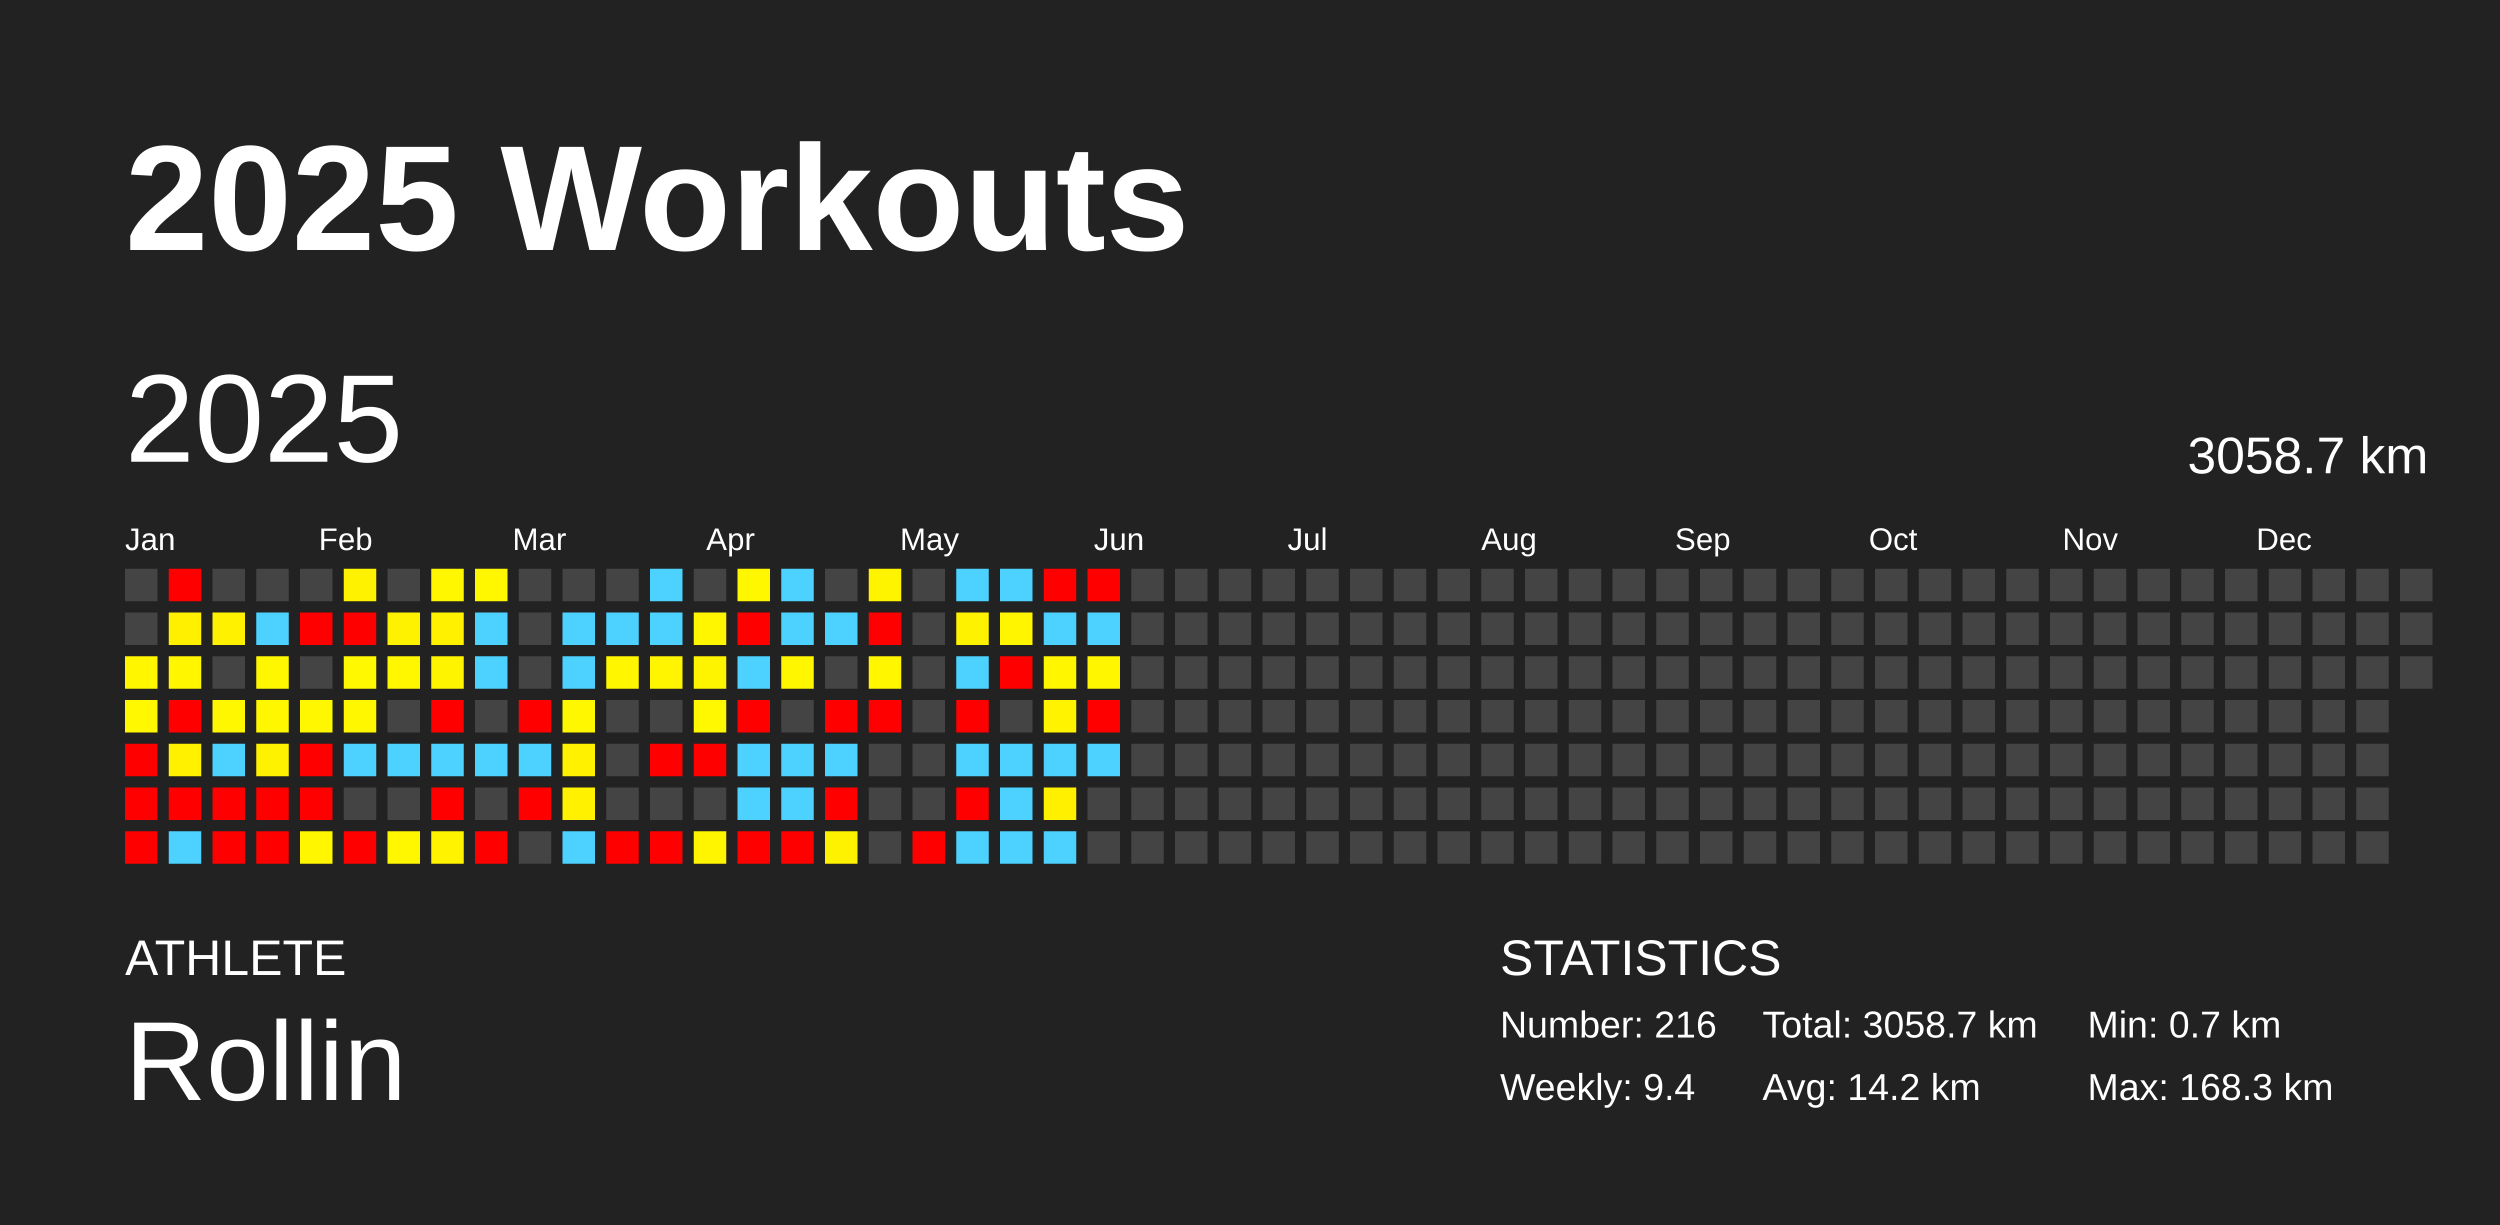
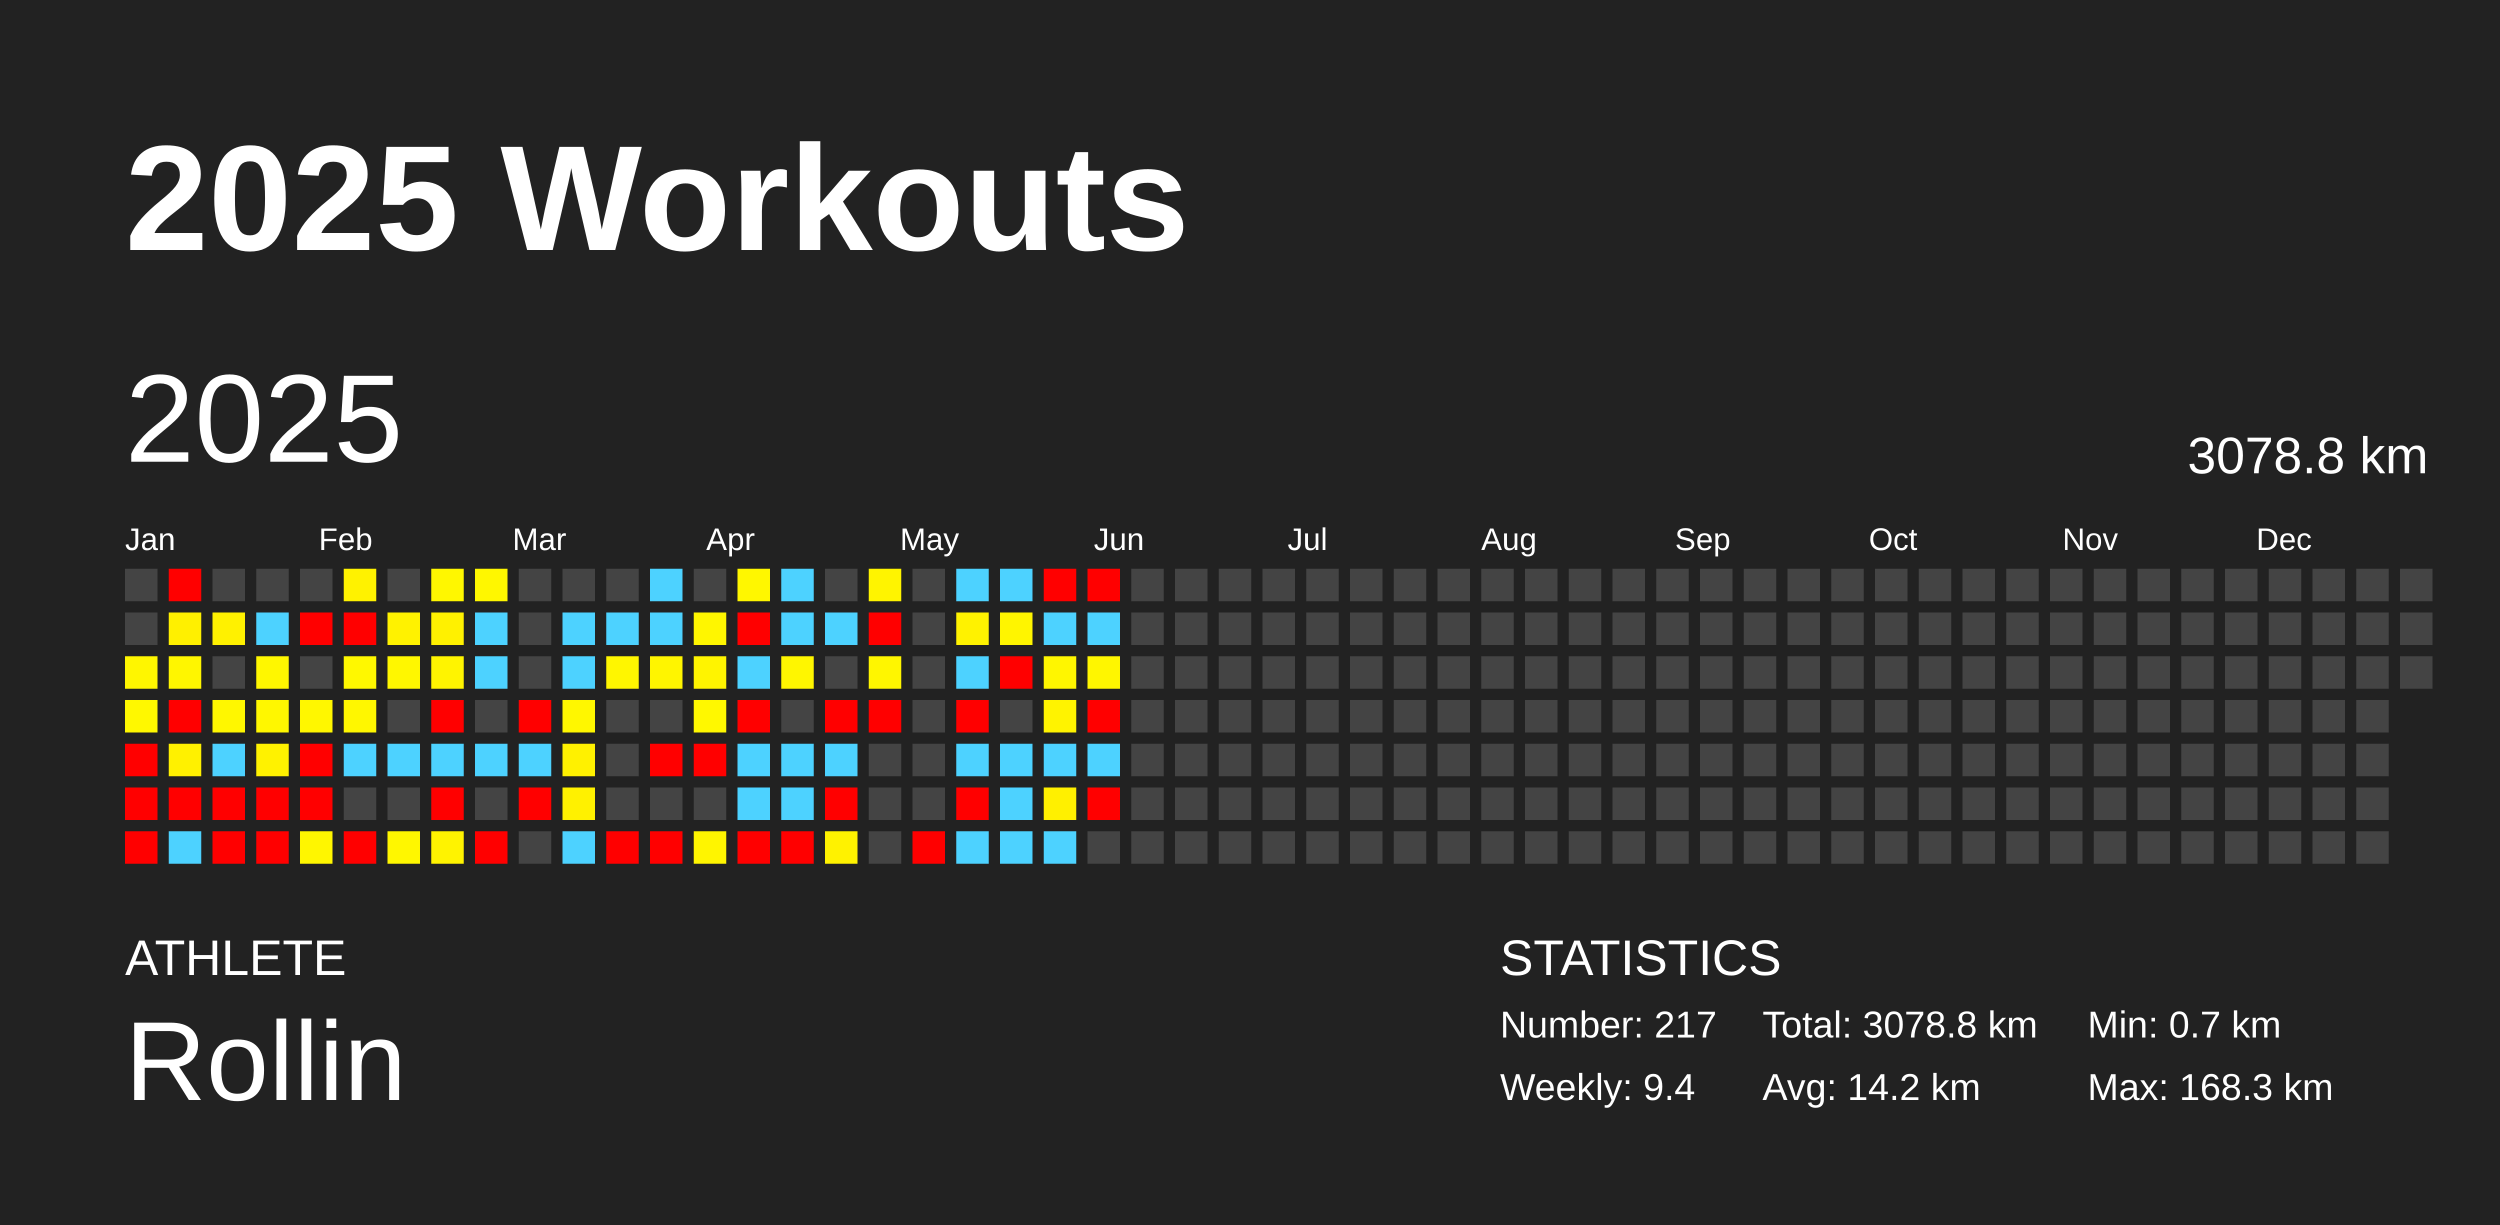
<svg xmlns="http://www.w3.org/2000/svg" baseProfile="full" height="98mm" version="1.1" viewBox="0,0,200,98" width="200mm">
  <defs />
  <rect fill="#222222" height="98" width="200" x="0" y="0" />
  <text fill="#FFFFFF" style="font-size:12px; font-family:Arial; font-weight:bold;" x="10" y="20">2025 Workouts</text>
  <text fill="#FFFFFF" style="font-size:4px; font-family:Arial" x="10" y="78">ATHLETE</text>
  <text fill="#FFFFFF" style="font-size:9px; font-family:Arial" x="10" y="88">Rollin</text>
  <text fill="#FFFFFF" style="font-size:4px; font-family:Arial" x="120" y="78">STATISTICS</text>
-   <text fill="#FFFFFF" style="font-size:3px; font-family:Arial" x="120" y="83">Number: 216</text>
+   <text fill="#FFFFFF" style="font-size:3px; font-family:Arial" x="120" y="83">Number: 217</text>
  <text fill="#FFFFFF" style="font-size:3px; font-family:Arial" x="120" y="88">Weekly: 9.4</text>
-   <text fill="#FFFFFF" style="font-size:3px; font-family:Arial" x="141" y="83">Total: 3058.7 km</text>
+   <text fill="#FFFFFF" style="font-size:3px; font-family:Arial" x="141" y="83">Total: 3078.8 km</text>
  <text fill="#FFFFFF" style="font-size:3px; font-family:Arial" x="141" y="88">Avg: 14.2 km</text>
  <text fill="#FFFFFF" style="font-size:3px; font-family:Arial" x="167" y="83">Min: 0.7 km</text>
  <text fill="#FFFFFF" style="font-size:3px; font-family:Arial" x="167" y="88">Max: 168.3 km</text>
  <text dominant-baseline="hanging" fill="#FFFFFF" style="font-size:10.0px; font-family:Arial;" x="10" y="30">2025</text>
-   <text dominant-baseline="hanging" fill="#FFFFFF" style="font-size:4.125px; font-family:Arial;" x="175" y="35">3058.7 km</text>
+   <text dominant-baseline="hanging" fill="#FFFFFF" style="font-size:4.125px; font-family:Arial;" x="175" y="35">3078.8 km</text>
  <text fill="#FFFFFF" style="font-size:2.5px; font-family:Arial" x="10.0" y="44">Jan</text>
  <text fill="#FFFFFF" style="font-size:2.5px; font-family:Arial" x="25.5" y="44">Feb</text>
  <text fill="#FFFFFF" style="font-size:2.5px; font-family:Arial" x="41.0" y="44">Mar</text>
  <text fill="#FFFFFF" style="font-size:2.5px; font-family:Arial" x="56.5" y="44">Apr</text>
  <text fill="#FFFFFF" style="font-size:2.5px; font-family:Arial" x="72.0" y="44">May</text>
  <text fill="#FFFFFF" style="font-size:2.5px; font-family:Arial" x="87.5" y="44">Jun</text>
  <text fill="#FFFFFF" style="font-size:2.5px; font-family:Arial" x="103.0" y="44">Jul</text>
  <text fill="#FFFFFF" style="font-size:2.5px; font-family:Arial" x="118.5" y="44">Aug</text>
  <text fill="#FFFFFF" style="font-size:2.5px; font-family:Arial" x="134.0" y="44">Sep</text>
  <text fill="#FFFFFF" style="font-size:2.5px; font-family:Arial" x="149.5" y="44">Oct</text>
  <text fill="#FFFFFF" style="font-size:2.5px; font-family:Arial" x="165.0" y="44">Nov</text>
  <text fill="#FFFFFF" style="font-size:2.5px; font-family:Arial" x="180.5" y="44">Dec</text>
  <rect fill="#444444" height="2.6" width="2.6" x="10.0" y="45.5" />
  <rect fill="#444444" height="2.6" width="2.6" x="10.0" y="49.0" />
  <rect fill="#fff600" height="2.6" width="2.6" x="10.0" y="52.5" />
  <rect fill="#fff800" height="2.6" width="2.6" x="10.0" y="56.0" />
  <rect fill="red" height="2.6" width="2.6" x="10.0" y="59.5" />
  <rect fill="red" height="2.6" width="2.6" x="10.0" y="63.0" />
  <rect fill="red" height="2.6" width="2.6" x="10.0" y="66.5" />
  <rect fill="red" height="2.6" width="2.6" x="13.5" y="45.5" />
  <rect fill="#fff000" height="2.6" width="2.6" x="13.5" y="49.0" />
  <rect fill="#fff600" height="2.6" width="2.6" x="13.5" y="52.5" />
  <rect fill="red" height="2.6" width="2.6" x="13.5" y="56.0" />
  <rect fill="#fff100" height="2.6" width="2.6" x="13.5" y="59.5" />
  <rect fill="red" height="2.6" width="2.6" x="13.5" y="63.0" />
  <rect fill="#4dd2ff" height="2.6" width="2.6" x="13.5" y="66.5" />
  <rect fill="#444444" height="2.6" width="2.6" x="17.0" y="45.5" />
  <rect fill="#fff100" height="2.6" width="2.6" x="17.0" y="49.0" />
  <rect fill="#444444" height="2.6" width="2.6" x="17.0" y="52.5" />
  <rect fill="#fff700" height="2.6" width="2.6" x="17.0" y="56.0" />
  <rect fill="#4dd2ff" height="2.6" width="2.6" x="17.0" y="59.5" />
  <rect fill="red" height="2.6" width="2.6" x="17.0" y="63.0" />
  <rect fill="red" height="2.6" width="2.6" x="17.0" y="66.5" />
  <rect fill="#444444" height="2.6" width="2.6" x="20.5" y="45.5" />
  <rect fill="#4dd2ff" height="2.6" width="2.6" x="20.5" y="49.0" />
  <rect fill="#fff700" height="2.6" width="2.6" x="20.5" y="52.5" />
  <rect fill="#fff700" height="2.6" width="2.6" x="20.5" y="56.0" />
  <rect fill="#fff200" height="2.6" width="2.6" x="20.5" y="59.5" />
  <rect fill="red" height="2.6" width="2.6" x="20.5" y="63.0" />
  <rect fill="red" height="2.6" width="2.6" x="20.5" y="66.5" />
  <rect fill="#444444" height="2.6" width="2.6" x="24.0" y="45.5" />
  <rect fill="red" height="2.6" width="2.6" x="24.0" y="49.0" />
  <rect fill="#444444" height="2.6" width="2.6" x="24.0" y="52.5" />
  <rect fill="#fff700" height="2.6" width="2.6" x="24.0" y="56.0" />
  <rect fill="red" height="2.6" width="2.6" x="24.0" y="59.5" />
  <rect fill="red" height="2.6" width="2.6" x="24.0" y="63.0" />
  <rect fill="#fff600" height="2.6" width="2.6" x="24.0" y="66.5" />
  <rect fill="#fff200" height="2.6" width="2.6" x="27.5" y="45.5" />
  <rect fill="red" height="2.6" width="2.6" x="27.5" y="49.0" />
  <rect fill="#fff800" height="2.6" width="2.6" x="27.5" y="52.5" />
  <rect fill="#fff700" height="2.6" width="2.6" x="27.5" y="56.0" />
  <rect fill="#4dd2ff" height="2.6" width="2.6" x="27.5" y="59.5" />
  <rect fill="#444444" height="2.6" width="2.6" x="27.5" y="63.0" />
  <rect fill="red" height="2.6" width="2.6" x="27.5" y="66.5" />
  <rect fill="#444444" height="2.6" width="2.6" x="31.0" y="45.5" />
  <rect fill="#fff200" height="2.6" width="2.6" x="31.0" y="49.0" />
  <rect fill="#fff700" height="2.6" width="2.6" x="31.0" y="52.5" />
  <rect fill="#444444" height="2.6" width="2.6" x="31.0" y="56.0" />
  <rect fill="#4dd2ff" height="2.6" width="2.6" x="31.0" y="59.5" />
  <rect fill="#444444" height="2.6" width="2.6" x="31.0" y="63.0" />
  <rect fill="#fff700" height="2.6" width="2.6" x="31.0" y="66.5" />
  <rect fill="#fff700" height="2.6" width="2.6" x="34.5" y="45.5" />
  <rect fill="#fff100" height="2.6" width="2.6" x="34.5" y="49.0" />
  <rect fill="#fff400" height="2.6" width="2.6" x="34.5" y="52.5" />
  <rect fill="red" height="2.6" width="2.6" x="34.5" y="56.0" />
  <rect fill="#4dd2ff" height="2.6" width="2.6" x="34.5" y="59.5" />
  <rect fill="red" height="2.6" width="2.6" x="34.5" y="63.0" />
  <rect fill="#fff300" height="2.6" width="2.6" x="34.5" y="66.5" />
  <rect fill="#fff700" height="2.6" width="2.6" x="38.0" y="45.5" />
  <rect fill="#4dd2ff" height="2.6" width="2.6" x="38.0" y="49.0" />
  <rect fill="#4dd2ff" height="2.6" width="2.6" x="38.0" y="52.5" />
  <rect fill="#444444" height="2.6" width="2.6" x="38.0" y="56.0" />
  <rect fill="#4dd2ff" height="2.6" width="2.6" x="38.0" y="59.5" />
  <rect fill="#444444" height="2.6" width="2.6" x="38.0" y="63.0" />
  <rect fill="red" height="2.6" width="2.6" x="38.0" y="66.5" />
  <rect fill="#444444" height="2.6" width="2.6" x="41.5" y="45.5" />
  <rect fill="#444444" height="2.6" width="2.6" x="41.5" y="49.0" />
  <rect fill="#444444" height="2.6" width="2.6" x="41.5" y="52.5" />
  <rect fill="red" height="2.6" width="2.6" x="41.5" y="56.0" />
  <rect fill="#4dd2ff" height="2.6" width="2.6" x="41.5" y="59.5" />
  <rect fill="red" height="2.6" width="2.6" x="41.5" y="63.0" />
  <rect fill="#444444" height="2.6" width="2.6" x="41.5" y="66.5" />
  <rect fill="#444444" height="2.6" width="2.6" x="45.0" y="45.5" />
  <rect fill="#4dd2ff" height="2.6" width="2.6" x="45.0" y="49.0" />
  <rect fill="#4dd2ff" height="2.6" width="2.6" x="45.0" y="52.5" />
  <rect fill="#fff700" height="2.6" width="2.6" x="45.0" y="56.0" />
  <rect fill="#fff100" height="2.6" width="2.6" x="45.0" y="59.5" />
  <rect fill="#fff100" height="2.6" width="2.6" x="45.0" y="63.0" />
  <rect fill="#4dd2ff" height="2.6" width="2.6" x="45.0" y="66.5" />
  <rect fill="#444444" height="2.6" width="2.6" x="48.5" y="45.5" />
  <rect fill="#4dd2ff" height="2.6" width="2.6" x="48.5" y="49.0" />
  <rect fill="#fff600" height="2.6" width="2.6" x="48.5" y="52.5" />
  <rect fill="#444444" height="2.6" width="2.6" x="48.5" y="56.0" />
  <rect fill="#444444" height="2.6" width="2.6" x="48.5" y="59.5" />
  <rect fill="#444444" height="2.6" width="2.6" x="48.5" y="63.0" />
  <rect fill="red" height="2.6" width="2.6" x="48.5" y="66.5" />
  <rect fill="#4dd2ff" height="2.6" width="2.6" x="52.0" y="45.5" />
  <rect fill="#4dd2ff" height="2.6" width="2.6" x="52.0" y="49.0" />
  <rect fill="#fff500" height="2.6" width="2.6" x="52.0" y="52.5" />
  <rect fill="#444444" height="2.6" width="2.6" x="52.0" y="56.0" />
  <rect fill="red" height="2.6" width="2.6" x="52.0" y="59.5" />
  <rect fill="#444444" height="2.6" width="2.6" x="52.0" y="63.0" />
  <rect fill="red" height="2.6" width="2.6" x="52.0" y="66.5" />
  <rect fill="#444444" height="2.6" width="2.6" x="55.5" y="45.5" />
  <rect fill="#fff600" height="2.6" width="2.6" x="55.5" y="49.0" />
  <rect fill="#fff400" height="2.6" width="2.6" x="55.5" y="52.5" />
  <rect fill="#fff800" height="2.6" width="2.6" x="55.5" y="56.0" />
  <rect fill="red" height="2.6" width="2.6" x="55.5" y="59.5" />
  <rect fill="#444444" height="2.6" width="2.6" x="55.5" y="63.0" />
  <rect fill="#fff500" height="2.6" width="2.6" x="55.5" y="66.5" />
  <rect fill="#fff700" height="2.6" width="2.6" x="59.0" y="45.5" />
  <rect fill="red" height="2.6" width="2.6" x="59.0" y="49.0" />
  <rect fill="#4dd2ff" height="2.6" width="2.6" x="59.0" y="52.5" />
  <rect fill="red" height="2.6" width="2.6" x="59.0" y="56.0" />
  <rect fill="#4dd2ff" height="2.6" width="2.6" x="59.0" y="59.5" />
  <rect fill="#4dd2ff" height="2.6" width="2.6" x="59.0" y="63.0" />
  <rect fill="red" height="2.6" width="2.6" x="59.0" y="66.5" />
  <rect fill="#4dd2ff" height="2.6" width="2.6" x="62.5" y="45.5" />
  <rect fill="#4dd2ff" height="2.6" width="2.6" x="62.5" y="49.0" />
  <rect fill="#fff600" height="2.6" width="2.6" x="62.5" y="52.5" />
  <rect fill="#444444" height="2.6" width="2.6" x="62.5" y="56.0" />
  <rect fill="#4dd2ff" height="2.6" width="2.6" x="62.5" y="59.5" />
  <rect fill="#4dd2ff" height="2.6" width="2.6" x="62.5" y="63.0" />
  <rect fill="red" height="2.6" width="2.6" x="62.5" y="66.5" />
  <rect fill="#444444" height="2.6" width="2.6" x="66.0" y="45.5" />
  <rect fill="#4dd2ff" height="2.6" width="2.6" x="66.0" y="49.0" />
  <rect fill="#444444" height="2.6" width="2.6" x="66.0" y="52.5" />
  <rect fill="red" height="2.6" width="2.6" x="66.0" y="56.0" />
  <rect fill="#4dd2ff" height="2.6" width="2.6" x="66.0" y="59.5" />
  <rect fill="red" height="2.6" width="2.6" x="66.0" y="63.0" />
  <rect fill="#fff200" height="2.6" width="2.6" x="66.0" y="66.5" />
  <rect fill="#fff400" height="2.6" width="2.6" x="69.5" y="45.5" />
  <rect fill="red" height="2.6" width="2.6" x="69.5" y="49.0" />
  <rect fill="#fff600" height="2.6" width="2.6" x="69.5" y="52.5" />
  <rect fill="red" height="2.6" width="2.6" x="69.5" y="56.0" />
  <rect fill="#444444" height="2.6" width="2.6" x="69.5" y="59.5" />
  <rect fill="#444444" height="2.6" width="2.6" x="69.5" y="63.0" />
  <rect fill="#444444" height="2.6" width="2.6" x="69.5" y="66.5" />
  <rect fill="#444444" height="2.6" width="2.6" x="73.0" y="45.5" />
  <rect fill="#444444" height="2.6" width="2.6" x="73.0" y="49.0" />
  <rect fill="#444444" height="2.6" width="2.6" x="73.0" y="52.5" />
  <rect fill="#444444" height="2.6" width="2.6" x="73.0" y="56.0" />
  <rect fill="#444444" height="2.6" width="2.6" x="73.0" y="59.5" />
  <rect fill="#444444" height="2.6" width="2.6" x="73.0" y="63.0" />
  <rect fill="red" height="2.6" width="2.6" x="73.0" y="66.5" />
  <rect fill="#4dd2ff" height="2.6" width="2.6" x="76.5" y="45.5" />
  <rect fill="#fff200" height="2.6" width="2.6" x="76.5" y="49.0" />
  <rect fill="#4dd2ff" height="2.6" width="2.6" x="76.5" y="52.5" />
  <rect fill="red" height="2.6" width="2.6" x="76.5" y="56.0" />
  <rect fill="#4dd2ff" height="2.6" width="2.6" x="76.5" y="59.5" />
  <rect fill="red" height="2.6" width="2.6" x="76.5" y="63.0" />
  <rect fill="#4dd2ff" height="2.6" width="2.6" x="76.5" y="66.5" />
  <rect fill="#4dd2ff" height="2.6" width="2.6" x="80.0" y="45.5" />
  <rect fill="#fff500" height="2.6" width="2.6" x="80.0" y="49.0" />
  <rect fill="red" height="2.6" width="2.6" x="80.0" y="52.5" />
  <rect fill="#444444" height="2.6" width="2.6" x="80.0" y="56.0" />
  <rect fill="#4dd2ff" height="2.6" width="2.6" x="80.0" y="59.5" />
  <rect fill="#4dd2ff" height="2.6" width="2.6" x="80.0" y="63.0" />
  <rect fill="#4dd2ff" height="2.6" width="2.6" x="80.0" y="66.5" />
  <rect fill="red" height="2.6" width="2.6" x="83.5" y="45.5" />
  <rect fill="#4dd2ff" height="2.6" width="2.6" x="83.5" y="49.0" />
  <rect fill="#fff600" height="2.6" width="2.6" x="83.5" y="52.5" />
  <rect fill="#fff300" height="2.6" width="2.6" x="83.5" y="56.0" />
  <rect fill="#4dd2ff" height="2.6" width="2.6" x="83.5" y="59.5" />
  <rect fill="#fff000" height="2.6" width="2.6" x="83.5" y="63.0" />
  <rect fill="#4dd2ff" height="2.6" width="2.6" x="83.5" y="66.5" />
  <rect fill="red" height="2.6" width="2.6" x="87.0" y="45.5" />
  <rect fill="#4dd2ff" height="2.6" width="2.6" x="87.0" y="49.0" />
  <rect fill="#fff600" height="2.6" width="2.6" x="87.0" y="52.5" />
  <rect fill="red" height="2.6" width="2.6" x="87.0" y="56.0" />
  <rect fill="#4dd2ff" height="2.6" width="2.6" x="87.0" y="59.5" />
-   <rect fill="#444444" height="2.6" width="2.6" x="87.0" y="63.0" />
+   <rect fill="red" height="2.6" width="2.6" x="87.0" y="63.0" />
  <rect fill="#444444" height="2.6" width="2.6" x="87.0" y="66.5" />
  <rect fill="#444444" height="2.6" width="2.6" x="90.5" y="45.5" />
  <rect fill="#444444" height="2.6" width="2.6" x="90.5" y="49.0" />
  <rect fill="#444444" height="2.6" width="2.6" x="90.5" y="52.5" />
  <rect fill="#444444" height="2.6" width="2.6" x="90.5" y="56.0" />
  <rect fill="#444444" height="2.6" width="2.6" x="90.5" y="59.5" />
  <rect fill="#444444" height="2.6" width="2.6" x="90.5" y="63.0" />
  <rect fill="#444444" height="2.6" width="2.6" x="90.5" y="66.5" />
  <rect fill="#444444" height="2.6" width="2.6" x="94.0" y="45.5" />
  <rect fill="#444444" height="2.6" width="2.6" x="94.0" y="49.0" />
  <rect fill="#444444" height="2.6" width="2.6" x="94.0" y="52.5" />
  <rect fill="#444444" height="2.6" width="2.6" x="94.0" y="56.0" />
  <rect fill="#444444" height="2.6" width="2.6" x="94.0" y="59.5" />
  <rect fill="#444444" height="2.6" width="2.6" x="94.0" y="63.0" />
  <rect fill="#444444" height="2.6" width="2.6" x="94.0" y="66.5" />
  <rect fill="#444444" height="2.6" width="2.6" x="97.5" y="45.5" />
  <rect fill="#444444" height="2.6" width="2.6" x="97.5" y="49.0" />
  <rect fill="#444444" height="2.6" width="2.6" x="97.5" y="52.5" />
  <rect fill="#444444" height="2.6" width="2.6" x="97.5" y="56.0" />
  <rect fill="#444444" height="2.6" width="2.6" x="97.5" y="59.5" />
  <rect fill="#444444" height="2.6" width="2.6" x="97.5" y="63.0" />
  <rect fill="#444444" height="2.6" width="2.6" x="97.5" y="66.5" />
  <rect fill="#444444" height="2.6" width="2.6" x="101.0" y="45.5" />
  <rect fill="#444444" height="2.6" width="2.6" x="101.0" y="49.0" />
  <rect fill="#444444" height="2.6" width="2.6" x="101.0" y="52.5" />
  <rect fill="#444444" height="2.6" width="2.6" x="101.0" y="56.0" />
  <rect fill="#444444" height="2.6" width="2.6" x="101.0" y="59.5" />
  <rect fill="#444444" height="2.6" width="2.6" x="101.0" y="63.0" />
  <rect fill="#444444" height="2.6" width="2.6" x="101.0" y="66.5" />
  <rect fill="#444444" height="2.6" width="2.6" x="104.5" y="45.5" />
  <rect fill="#444444" height="2.6" width="2.6" x="104.5" y="49.0" />
  <rect fill="#444444" height="2.6" width="2.6" x="104.5" y="52.5" />
  <rect fill="#444444" height="2.6" width="2.6" x="104.5" y="56.0" />
  <rect fill="#444444" height="2.6" width="2.6" x="104.5" y="59.5" />
  <rect fill="#444444" height="2.6" width="2.6" x="104.5" y="63.0" />
  <rect fill="#444444" height="2.6" width="2.6" x="104.5" y="66.5" />
  <rect fill="#444444" height="2.6" width="2.6" x="108.0" y="45.5" />
  <rect fill="#444444" height="2.6" width="2.6" x="108.0" y="49.0" />
  <rect fill="#444444" height="2.6" width="2.6" x="108.0" y="52.5" />
  <rect fill="#444444" height="2.6" width="2.6" x="108.0" y="56.0" />
  <rect fill="#444444" height="2.6" width="2.6" x="108.0" y="59.5" />
  <rect fill="#444444" height="2.6" width="2.6" x="108.0" y="63.0" />
  <rect fill="#444444" height="2.6" width="2.6" x="108.0" y="66.5" />
  <rect fill="#444444" height="2.6" width="2.6" x="111.5" y="45.5" />
  <rect fill="#444444" height="2.6" width="2.6" x="111.5" y="49.0" />
  <rect fill="#444444" height="2.6" width="2.6" x="111.5" y="52.5" />
  <rect fill="#444444" height="2.6" width="2.6" x="111.5" y="56.0" />
  <rect fill="#444444" height="2.6" width="2.6" x="111.5" y="59.5" />
  <rect fill="#444444" height="2.6" width="2.6" x="111.5" y="63.0" />
  <rect fill="#444444" height="2.6" width="2.6" x="111.5" y="66.5" />
  <rect fill="#444444" height="2.6" width="2.6" x="115.0" y="45.5" />
  <rect fill="#444444" height="2.6" width="2.6" x="115.0" y="49.0" />
  <rect fill="#444444" height="2.6" width="2.6" x="115.0" y="52.5" />
  <rect fill="#444444" height="2.6" width="2.6" x="115.0" y="56.0" />
  <rect fill="#444444" height="2.6" width="2.6" x="115.0" y="59.5" />
  <rect fill="#444444" height="2.6" width="2.6" x="115.0" y="63.0" />
  <rect fill="#444444" height="2.6" width="2.6" x="115.0" y="66.5" />
  <rect fill="#444444" height="2.6" width="2.6" x="118.5" y="45.5" />
  <rect fill="#444444" height="2.6" width="2.6" x="118.5" y="49.0" />
  <rect fill="#444444" height="2.6" width="2.6" x="118.5" y="52.5" />
  <rect fill="#444444" height="2.6" width="2.6" x="118.5" y="56.0" />
  <rect fill="#444444" height="2.6" width="2.6" x="118.5" y="59.5" />
  <rect fill="#444444" height="2.6" width="2.6" x="118.5" y="63.0" />
  <rect fill="#444444" height="2.6" width="2.6" x="118.5" y="66.5" />
  <rect fill="#444444" height="2.6" width="2.6" x="122.0" y="45.5" />
  <rect fill="#444444" height="2.6" width="2.6" x="122.0" y="49.0" />
  <rect fill="#444444" height="2.6" width="2.6" x="122.0" y="52.5" />
  <rect fill="#444444" height="2.6" width="2.6" x="122.0" y="56.0" />
  <rect fill="#444444" height="2.6" width="2.6" x="122.0" y="59.5" />
  <rect fill="#444444" height="2.6" width="2.6" x="122.0" y="63.0" />
  <rect fill="#444444" height="2.6" width="2.6" x="122.0" y="66.5" />
  <rect fill="#444444" height="2.6" width="2.6" x="125.5" y="45.5" />
  <rect fill="#444444" height="2.6" width="2.6" x="125.5" y="49.0" />
  <rect fill="#444444" height="2.6" width="2.6" x="125.5" y="52.5" />
  <rect fill="#444444" height="2.6" width="2.6" x="125.5" y="56.0" />
  <rect fill="#444444" height="2.6" width="2.6" x="125.5" y="59.5" />
  <rect fill="#444444" height="2.6" width="2.6" x="125.5" y="63.0" />
  <rect fill="#444444" height="2.6" width="2.6" x="125.5" y="66.5" />
  <rect fill="#444444" height="2.6" width="2.6" x="129.0" y="45.5" />
  <rect fill="#444444" height="2.6" width="2.6" x="129.0" y="49.0" />
  <rect fill="#444444" height="2.6" width="2.6" x="129.0" y="52.5" />
  <rect fill="#444444" height="2.6" width="2.6" x="129.0" y="56.0" />
  <rect fill="#444444" height="2.6" width="2.6" x="129.0" y="59.5" />
  <rect fill="#444444" height="2.6" width="2.6" x="129.0" y="63.0" />
  <rect fill="#444444" height="2.6" width="2.6" x="129.0" y="66.5" />
  <rect fill="#444444" height="2.6" width="2.6" x="132.5" y="45.5" />
  <rect fill="#444444" height="2.6" width="2.6" x="132.5" y="49.0" />
  <rect fill="#444444" height="2.6" width="2.6" x="132.5" y="52.5" />
  <rect fill="#444444" height="2.6" width="2.6" x="132.5" y="56.0" />
  <rect fill="#444444" height="2.6" width="2.6" x="132.5" y="59.5" />
  <rect fill="#444444" height="2.6" width="2.6" x="132.5" y="63.0" />
  <rect fill="#444444" height="2.6" width="2.6" x="132.5" y="66.5" />
  <rect fill="#444444" height="2.6" width="2.6" x="136.0" y="45.5" />
  <rect fill="#444444" height="2.6" width="2.6" x="136.0" y="49.0" />
  <rect fill="#444444" height="2.6" width="2.6" x="136.0" y="52.5" />
  <rect fill="#444444" height="2.6" width="2.6" x="136.0" y="56.0" />
  <rect fill="#444444" height="2.6" width="2.6" x="136.0" y="59.5" />
  <rect fill="#444444" height="2.6" width="2.6" x="136.0" y="63.0" />
  <rect fill="#444444" height="2.6" width="2.6" x="136.0" y="66.5" />
  <rect fill="#444444" height="2.6" width="2.6" x="139.5" y="45.5" />
  <rect fill="#444444" height="2.6" width="2.6" x="139.5" y="49.0" />
  <rect fill="#444444" height="2.6" width="2.6" x="139.5" y="52.5" />
  <rect fill="#444444" height="2.6" width="2.6" x="139.5" y="56.0" />
  <rect fill="#444444" height="2.6" width="2.6" x="139.5" y="59.5" />
  <rect fill="#444444" height="2.6" width="2.6" x="139.5" y="63.0" />
  <rect fill="#444444" height="2.6" width="2.6" x="139.5" y="66.5" />
  <rect fill="#444444" height="2.6" width="2.6" x="143.0" y="45.5" />
  <rect fill="#444444" height="2.6" width="2.6" x="143.0" y="49.0" />
  <rect fill="#444444" height="2.6" width="2.6" x="143.0" y="52.5" />
  <rect fill="#444444" height="2.6" width="2.6" x="143.0" y="56.0" />
  <rect fill="#444444" height="2.6" width="2.6" x="143.0" y="59.5" />
  <rect fill="#444444" height="2.6" width="2.6" x="143.0" y="63.0" />
  <rect fill="#444444" height="2.6" width="2.6" x="143.0" y="66.5" />
  <rect fill="#444444" height="2.6" width="2.6" x="146.5" y="45.5" />
  <rect fill="#444444" height="2.6" width="2.6" x="146.5" y="49.0" />
  <rect fill="#444444" height="2.6" width="2.6" x="146.5" y="52.5" />
  <rect fill="#444444" height="2.6" width="2.6" x="146.5" y="56.0" />
  <rect fill="#444444" height="2.6" width="2.6" x="146.5" y="59.5" />
  <rect fill="#444444" height="2.6" width="2.6" x="146.5" y="63.0" />
  <rect fill="#444444" height="2.6" width="2.6" x="146.5" y="66.5" />
  <rect fill="#444444" height="2.6" width="2.6" x="150.0" y="45.5" />
  <rect fill="#444444" height="2.6" width="2.6" x="150.0" y="49.0" />
  <rect fill="#444444" height="2.6" width="2.6" x="150.0" y="52.5" />
  <rect fill="#444444" height="2.6" width="2.6" x="150.0" y="56.0" />
  <rect fill="#444444" height="2.6" width="2.6" x="150.0" y="59.5" />
  <rect fill="#444444" height="2.6" width="2.6" x="150.0" y="63.0" />
  <rect fill="#444444" height="2.6" width="2.6" x="150.0" y="66.5" />
  <rect fill="#444444" height="2.6" width="2.6" x="153.5" y="45.5" />
  <rect fill="#444444" height="2.6" width="2.6" x="153.5" y="49.0" />
  <rect fill="#444444" height="2.6" width="2.6" x="153.5" y="52.5" />
  <rect fill="#444444" height="2.6" width="2.6" x="153.5" y="56.0" />
  <rect fill="#444444" height="2.6" width="2.6" x="153.5" y="59.5" />
  <rect fill="#444444" height="2.6" width="2.6" x="153.5" y="63.0" />
  <rect fill="#444444" height="2.6" width="2.6" x="153.5" y="66.5" />
  <rect fill="#444444" height="2.6" width="2.6" x="157.0" y="45.5" />
  <rect fill="#444444" height="2.6" width="2.6" x="157.0" y="49.0" />
  <rect fill="#444444" height="2.6" width="2.6" x="157.0" y="52.5" />
  <rect fill="#444444" height="2.6" width="2.6" x="157.0" y="56.0" />
  <rect fill="#444444" height="2.6" width="2.6" x="157.0" y="59.5" />
  <rect fill="#444444" height="2.6" width="2.6" x="157.0" y="63.0" />
  <rect fill="#444444" height="2.6" width="2.6" x="157.0" y="66.5" />
  <rect fill="#444444" height="2.6" width="2.6" x="160.5" y="45.5" />
  <rect fill="#444444" height="2.6" width="2.6" x="160.5" y="49.0" />
  <rect fill="#444444" height="2.6" width="2.6" x="160.5" y="52.5" />
  <rect fill="#444444" height="2.6" width="2.6" x="160.5" y="56.0" />
  <rect fill="#444444" height="2.6" width="2.6" x="160.5" y="59.5" />
  <rect fill="#444444" height="2.6" width="2.6" x="160.5" y="63.0" />
  <rect fill="#444444" height="2.6" width="2.6" x="160.5" y="66.5" />
  <rect fill="#444444" height="2.6" width="2.6" x="164.0" y="45.5" />
  <rect fill="#444444" height="2.6" width="2.6" x="164.0" y="49.0" />
  <rect fill="#444444" height="2.6" width="2.6" x="164.0" y="52.5" />
  <rect fill="#444444" height="2.6" width="2.6" x="164.0" y="56.0" />
  <rect fill="#444444" height="2.6" width="2.6" x="164.0" y="59.5" />
  <rect fill="#444444" height="2.6" width="2.6" x="164.0" y="63.0" />
  <rect fill="#444444" height="2.6" width="2.6" x="164.0" y="66.5" />
  <rect fill="#444444" height="2.6" width="2.6" x="167.5" y="45.5" />
  <rect fill="#444444" height="2.6" width="2.6" x="167.5" y="49.0" />
  <rect fill="#444444" height="2.6" width="2.6" x="167.5" y="52.5" />
  <rect fill="#444444" height="2.6" width="2.6" x="167.5" y="56.0" />
  <rect fill="#444444" height="2.6" width="2.6" x="167.5" y="59.5" />
  <rect fill="#444444" height="2.6" width="2.6" x="167.5" y="63.0" />
  <rect fill="#444444" height="2.6" width="2.6" x="167.5" y="66.5" />
  <rect fill="#444444" height="2.6" width="2.6" x="171.0" y="45.5" />
  <rect fill="#444444" height="2.6" width="2.6" x="171.0" y="49.0" />
  <rect fill="#444444" height="2.6" width="2.6" x="171.0" y="52.5" />
  <rect fill="#444444" height="2.6" width="2.6" x="171.0" y="56.0" />
  <rect fill="#444444" height="2.6" width="2.6" x="171.0" y="59.5" />
  <rect fill="#444444" height="2.6" width="2.6" x="171.0" y="63.0" />
  <rect fill="#444444" height="2.6" width="2.6" x="171.0" y="66.5" />
  <rect fill="#444444" height="2.6" width="2.6" x="174.5" y="45.5" />
  <rect fill="#444444" height="2.6" width="2.6" x="174.5" y="49.0" />
  <rect fill="#444444" height="2.6" width="2.6" x="174.5" y="52.5" />
  <rect fill="#444444" height="2.6" width="2.6" x="174.5" y="56.0" />
  <rect fill="#444444" height="2.6" width="2.6" x="174.5" y="59.5" />
  <rect fill="#444444" height="2.6" width="2.6" x="174.5" y="63.0" />
  <rect fill="#444444" height="2.6" width="2.6" x="174.5" y="66.5" />
  <rect fill="#444444" height="2.6" width="2.6" x="178.0" y="45.5" />
  <rect fill="#444444" height="2.6" width="2.6" x="178.0" y="49.0" />
  <rect fill="#444444" height="2.6" width="2.6" x="178.0" y="52.5" />
  <rect fill="#444444" height="2.6" width="2.6" x="178.0" y="56.0" />
  <rect fill="#444444" height="2.6" width="2.6" x="178.0" y="59.5" />
  <rect fill="#444444" height="2.6" width="2.6" x="178.0" y="63.0" />
  <rect fill="#444444" height="2.6" width="2.6" x="178.0" y="66.5" />
  <rect fill="#444444" height="2.6" width="2.6" x="181.5" y="45.5" />
  <rect fill="#444444" height="2.6" width="2.6" x="181.5" y="49.0" />
  <rect fill="#444444" height="2.6" width="2.6" x="181.5" y="52.5" />
  <rect fill="#444444" height="2.6" width="2.6" x="181.5" y="56.0" />
  <rect fill="#444444" height="2.6" width="2.6" x="181.5" y="59.5" />
  <rect fill="#444444" height="2.6" width="2.6" x="181.5" y="63.0" />
  <rect fill="#444444" height="2.6" width="2.6" x="181.5" y="66.5" />
  <rect fill="#444444" height="2.6" width="2.6" x="185.0" y="45.5" />
  <rect fill="#444444" height="2.6" width="2.6" x="185.0" y="49.0" />
  <rect fill="#444444" height="2.6" width="2.6" x="185.0" y="52.5" />
  <rect fill="#444444" height="2.6" width="2.6" x="185.0" y="56.0" />
  <rect fill="#444444" height="2.6" width="2.6" x="185.0" y="59.5" />
  <rect fill="#444444" height="2.6" width="2.6" x="185.0" y="63.0" />
  <rect fill="#444444" height="2.6" width="2.6" x="185.0" y="66.5" />
  <rect fill="#444444" height="2.6" width="2.6" x="188.5" y="45.5" />
  <rect fill="#444444" height="2.6" width="2.6" x="188.5" y="49.0" />
  <rect fill="#444444" height="2.6" width="2.6" x="188.5" y="52.5" />
  <rect fill="#444444" height="2.6" width="2.6" x="188.5" y="56.0" />
  <rect fill="#444444" height="2.6" width="2.6" x="188.5" y="59.5" />
  <rect fill="#444444" height="2.6" width="2.6" x="188.5" y="63.0" />
  <rect fill="#444444" height="2.6" width="2.6" x="188.5" y="66.5" />
  <rect fill="#444444" height="2.6" width="2.6" x="192.0" y="45.5" />
  <rect fill="#444444" height="2.6" width="2.6" x="192.0" y="49.0" />
  <rect fill="#444444" height="2.6" width="2.6" x="192.0" y="52.5" />
</svg>
